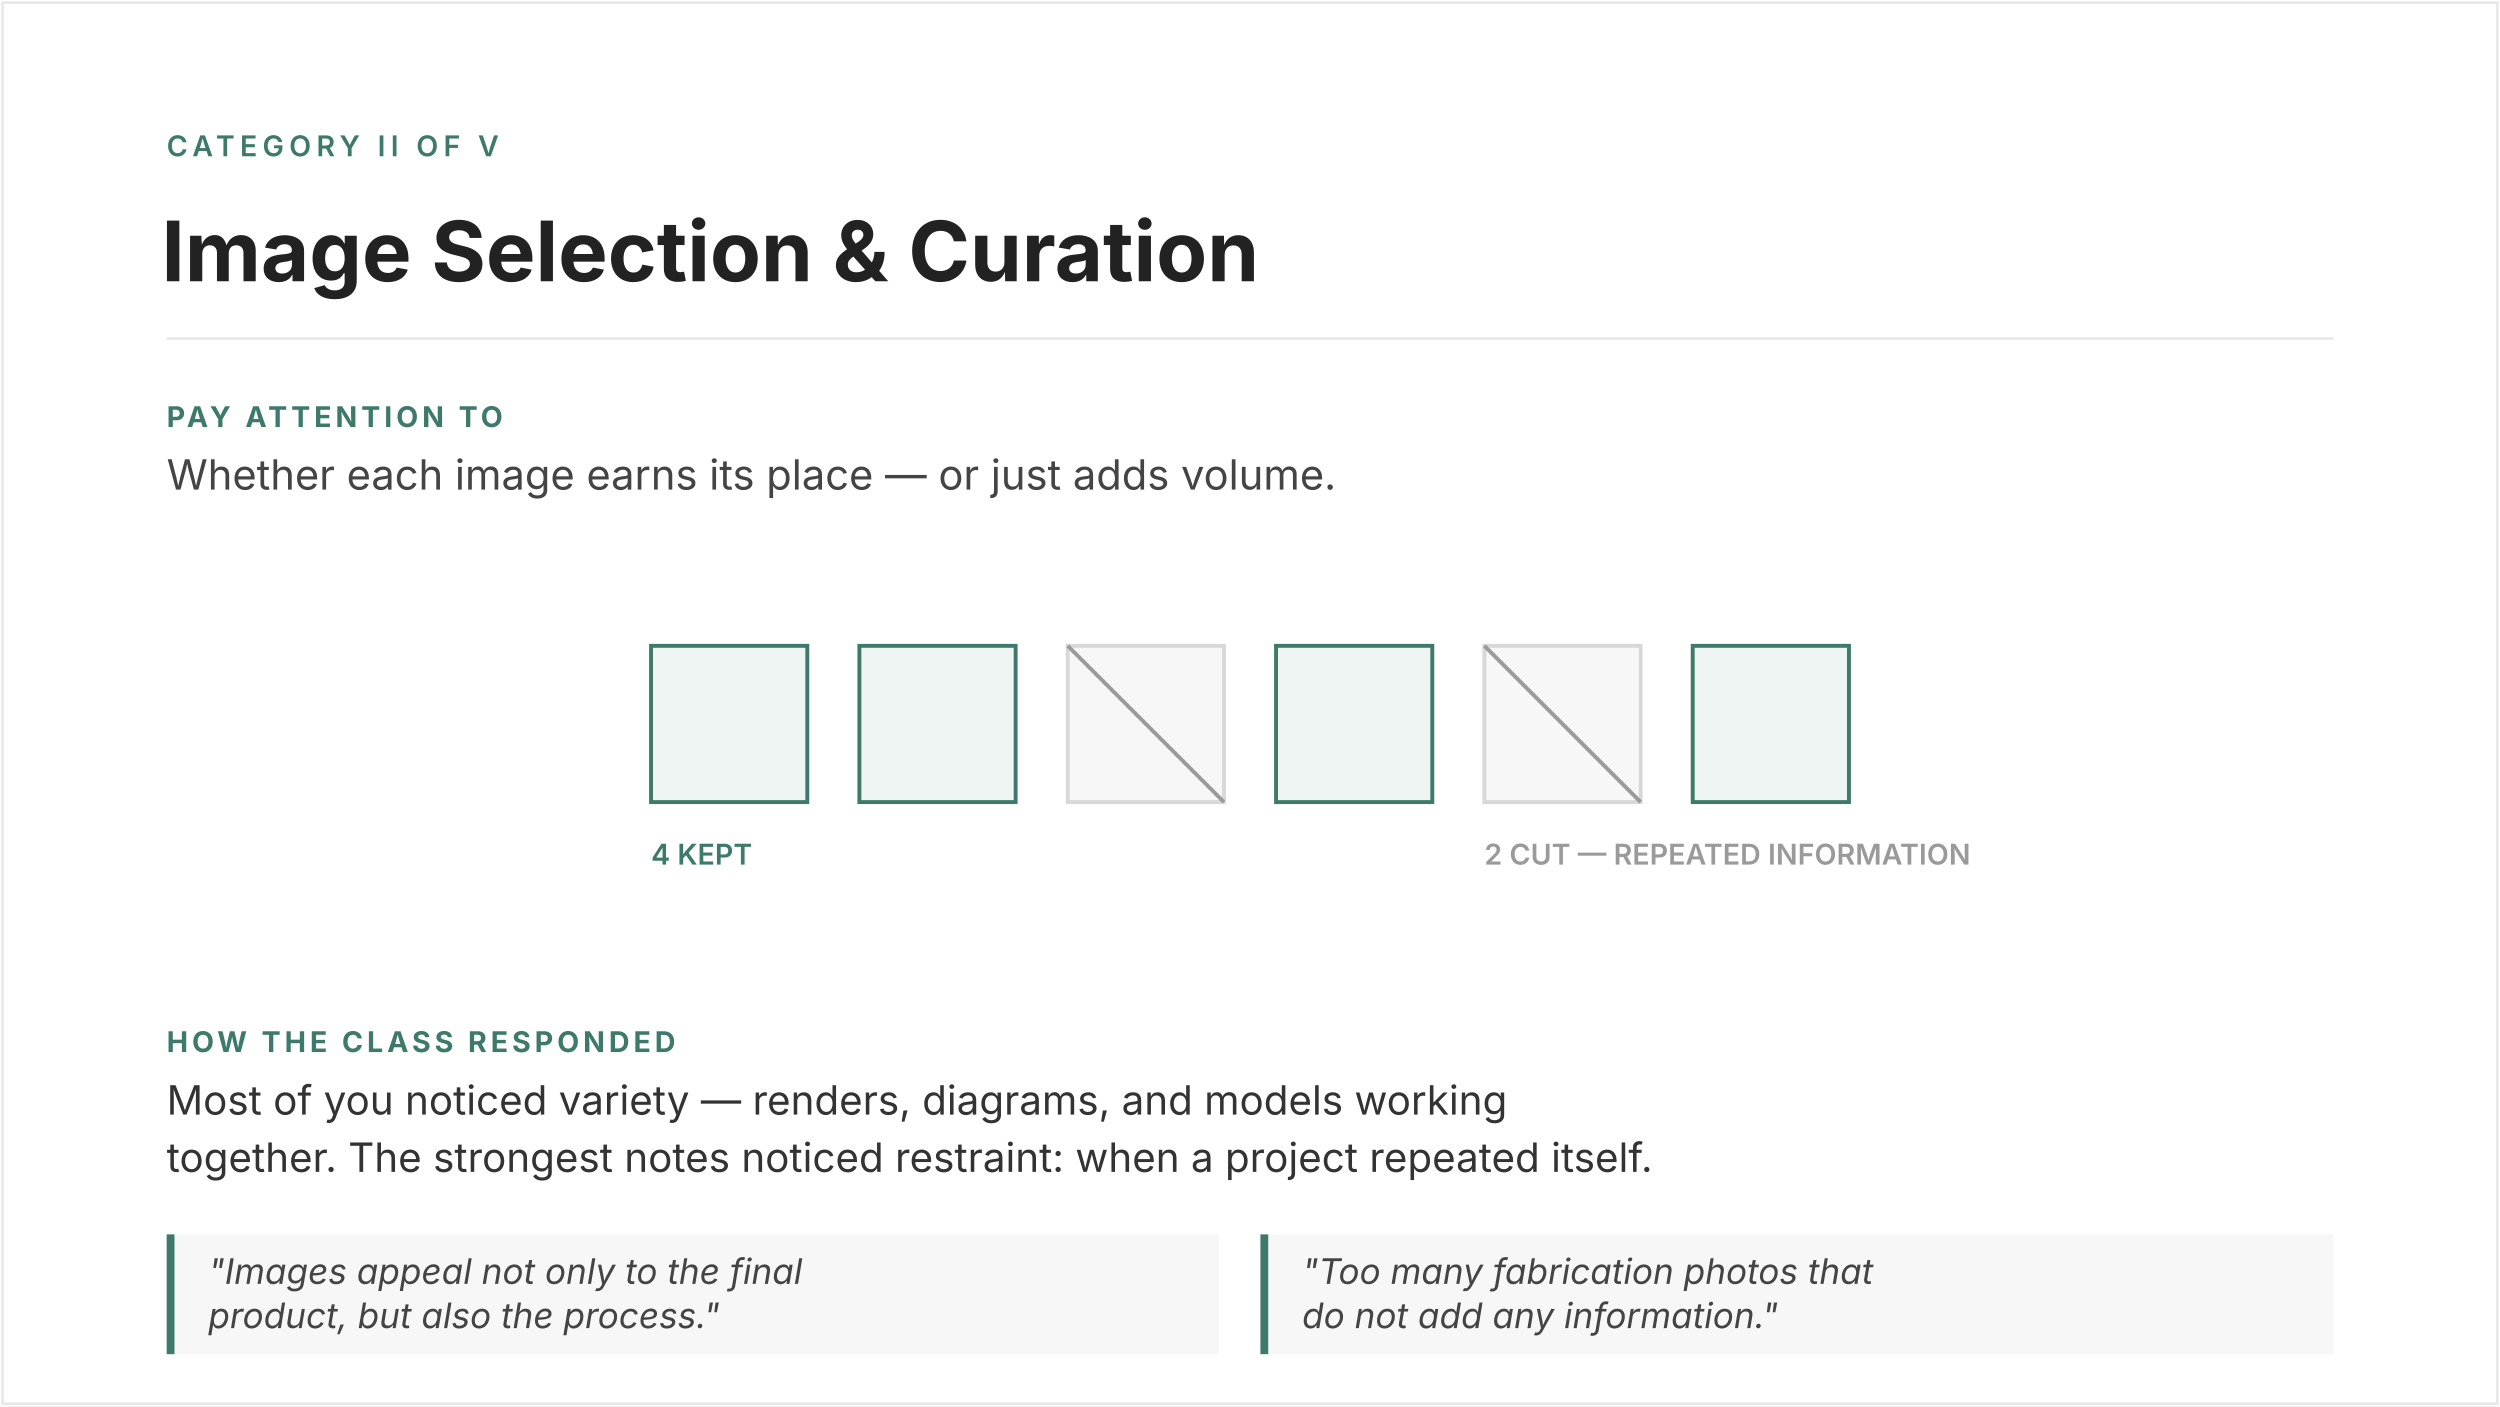
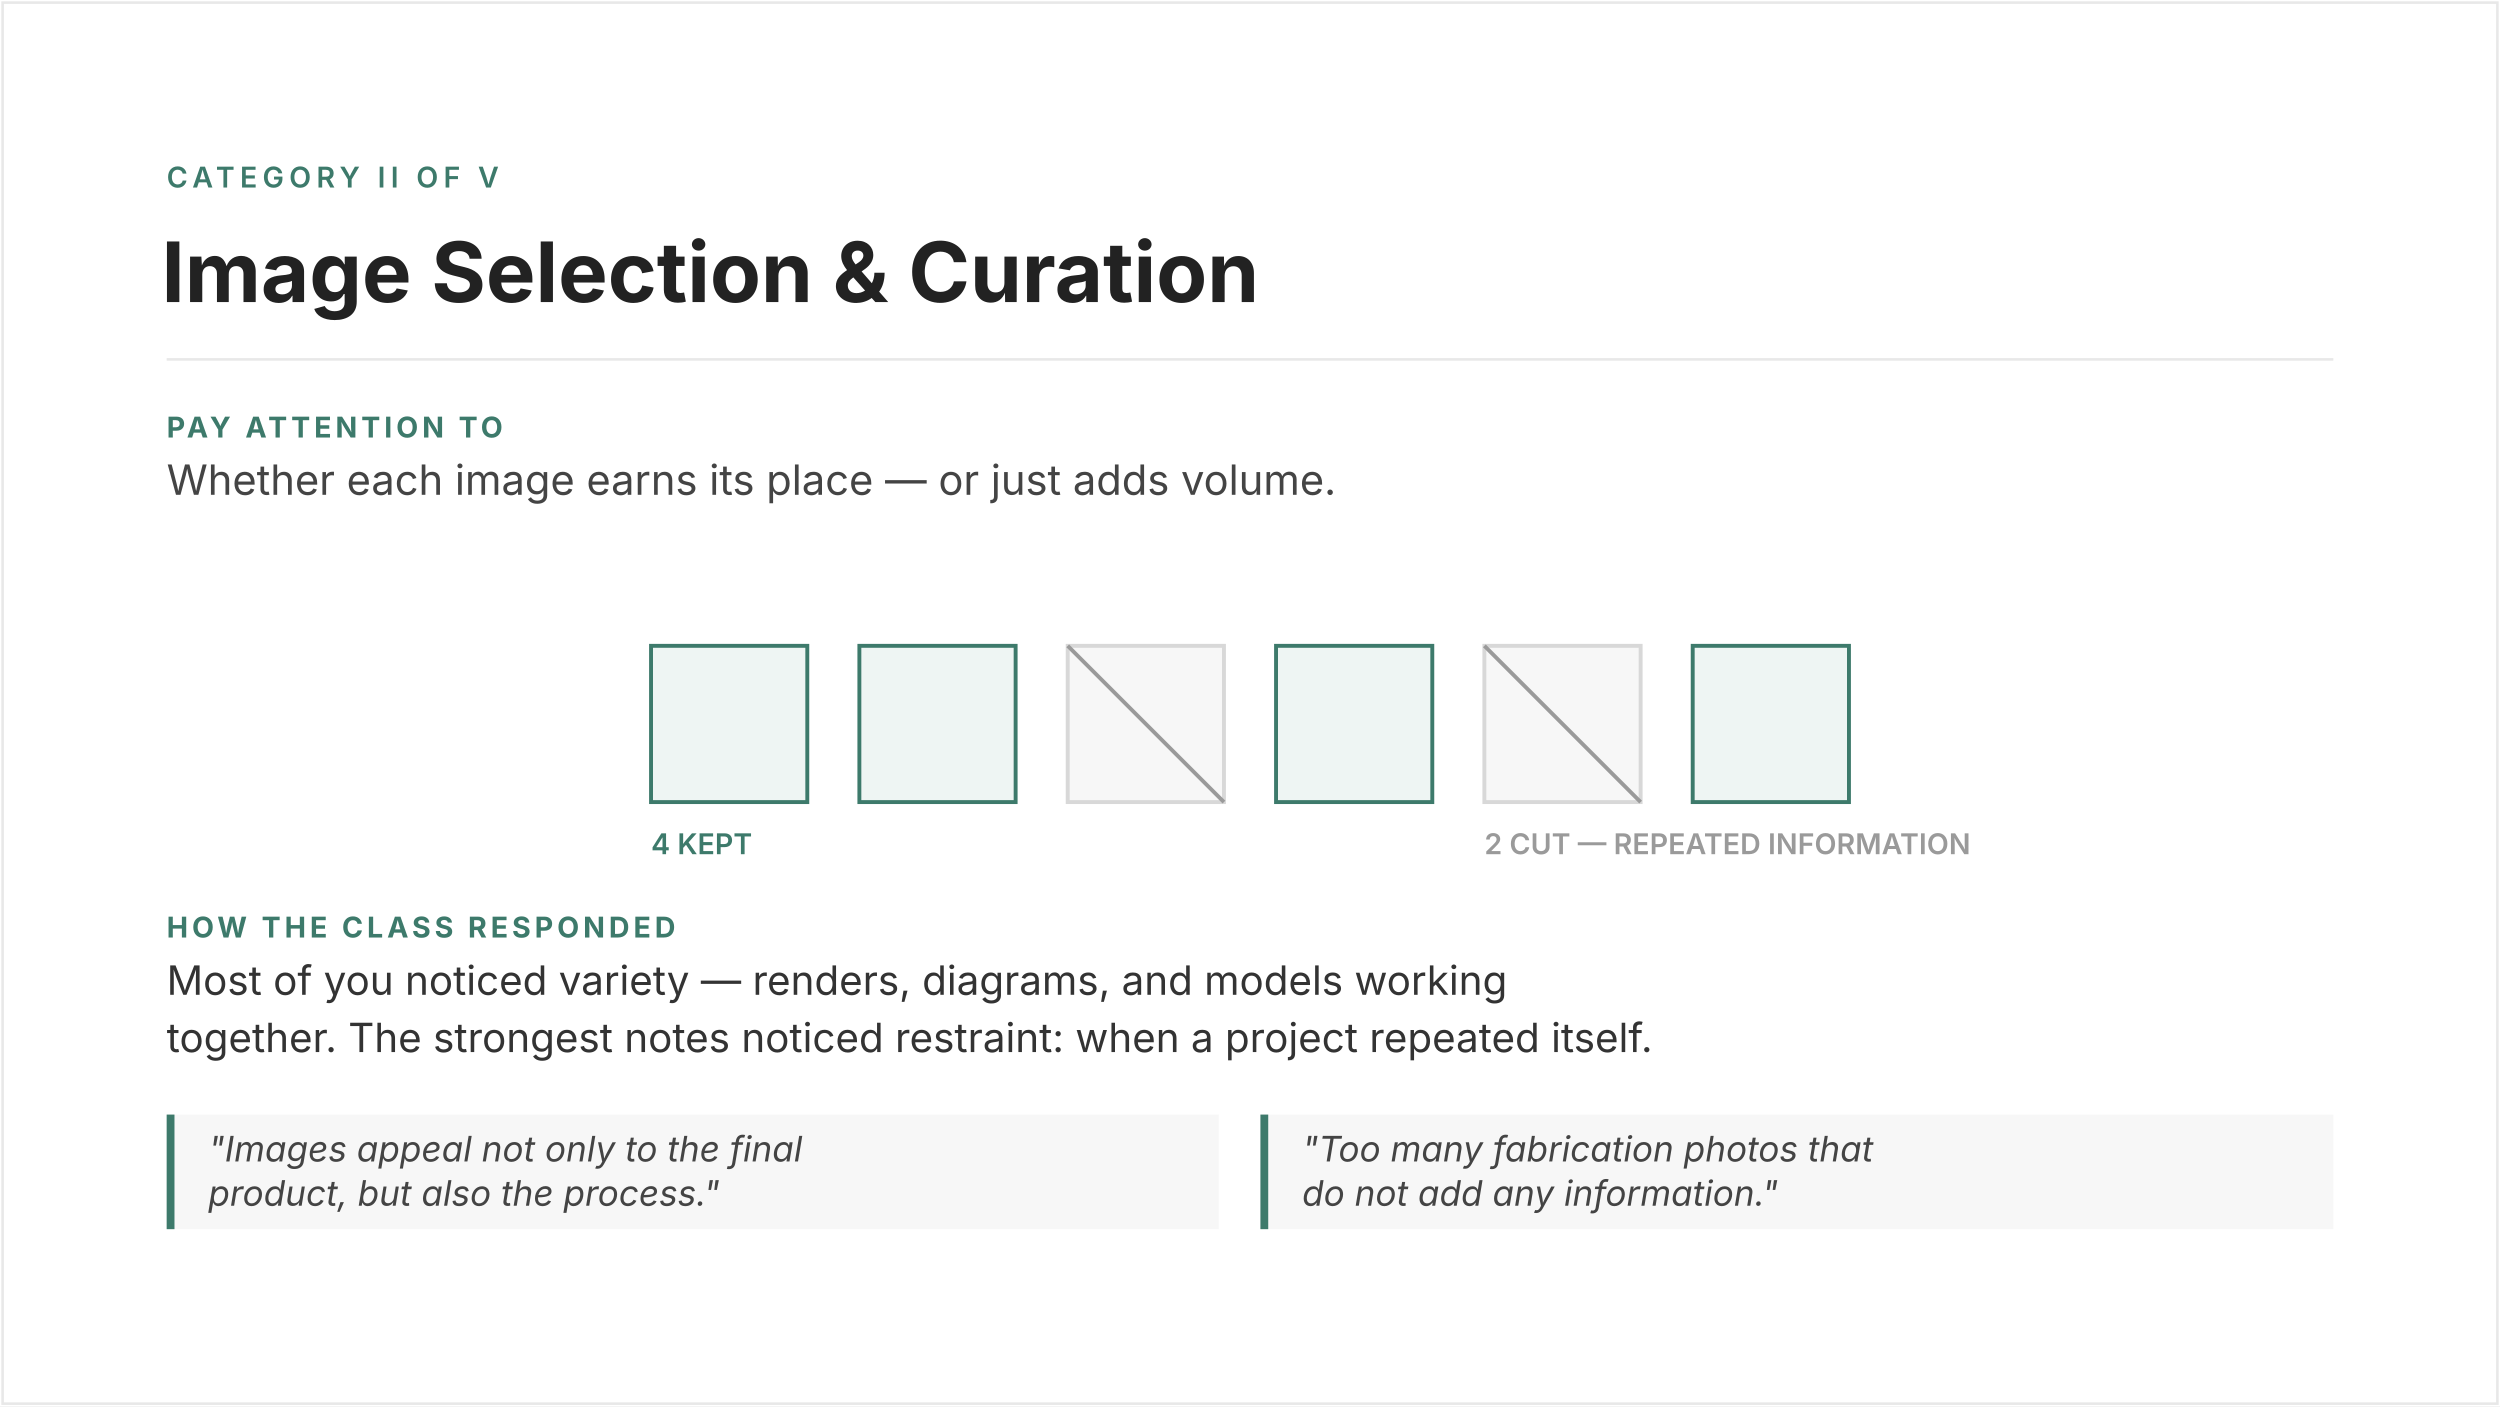
<svg xmlns="http://www.w3.org/2000/svg" width="960" height="540" viewBox="0 0 960 540" font-family="'Inter','Helvetica Neue',Arial,sans-serif">
  <rect x="0" y="0" width="960" height="540" fill="#fff" />
  <rect x="1" y="1" width="958" height="538" fill="none" stroke="#e8e8e8" stroke-width="1" />
-   <text x="64" y="60" font-size="11" font-weight="600" letter-spacing="2" fill="#3d7a6b">CATEGORY II OF V</text>
-   <text x="62" y="108" font-size="32" font-weight="700" fill="#222">Image Selection &amp; Curation</text>
-   <line x1="64" y1="130" x2="896" y2="130" stroke="#e8e8e8" stroke-width="1" />
-   <text x="64" y="164" font-size="11" font-weight="700" letter-spacing="1.5" fill="#3d7a6b">PAY ATTENTION TO</text>
-   <text x="64" y="188" font-size="16" fill="#444">Whether each image earns its place — or just adds volume.</text>
+   <text x="64" y="72" font-size="11" font-weight="600" letter-spacing="2" fill="#3d7a6b">CATEGORY II OF V</text>
+   <text x="62" y="116" font-size="32" font-weight="700" fill="#222">Image Selection &amp; Curation</text>
+   <line x1="64" y1="138" x2="896" y2="138" stroke="#e8e8e8" stroke-width="1" />
+   <text x="64" y="168" font-size="11" font-weight="700" letter-spacing="1.5" fill="#3d7a6b">PAY ATTENTION TO</text>
+   <text x="64" y="190" font-size="16" fill="#444">Whether each image earns its place — or just adds volume.</text>
  <g>
    <rect x="250" y="248" width="60" height="60" fill="#eef5f3" stroke="#3d7a6b" stroke-width="1.5" />
    <rect x="330" y="248" width="60" height="60" fill="#eef5f3" stroke="#3d7a6b" stroke-width="1.5" />
    <g>
      <rect x="410" y="248" width="60" height="60" fill="#f7f7f7" stroke="#d8d8d8" stroke-width="1.5" />
      <line x1="410" y1="248" x2="470" y2="308" stroke="#9a9a9a" stroke-width="1.5" />
    </g>
    <rect x="490" y="248" width="60" height="60" fill="#eef5f3" stroke="#3d7a6b" stroke-width="1.5" />
    <g>
      <rect x="570" y="248" width="60" height="60" fill="#f7f7f7" stroke="#d8d8d8" stroke-width="1.5" />
      <line x1="570" y1="248" x2="630" y2="308" stroke="#9a9a9a" stroke-width="1.5" />
    </g>
    <rect x="650" y="248" width="60" height="60" fill="#eef5f3" stroke="#3d7a6b" stroke-width="1.5" />
-     <text x="250" y="332" font-size="11" fill="#3d7a6b" font-weight="600">4 KEPT</text>
-     <text x="570" y="332" font-size="11" fill="#9a9a9a" font-weight="600">2 CUT — REPEATED INFORMATION</text>
+     <text x="250" y="328" font-size="11" fill="#3d7a6b" font-weight="600">4 KEPT</text>
+     <text x="570" y="328" font-size="11" fill="#9a9a9a" font-weight="600">2 CUT — REPEATED INFORMATION</text>
  </g>
-   <text x="64" y="404" font-size="11" font-weight="700" letter-spacing="1.5" fill="#3d7a6b">HOW THE CLASS RESPONDED</text>
-   <text x="64" y="428" font-size="15.5" fill="#333">Most of you noticed variety — renders, diagrams, and models working</text>
-   <text x="64" y="450" font-size="15.5" fill="#333">together. The strongest notes noticed restraint: when a project repeated itself.</text>
-   <rect x="64" y="474" width="404" height="46" fill="#f7f7f7" />
-   <rect x="64" y="474" width="3" height="46" fill="#3d7a6b" />
-   <text x="80" y="493" font-size="13.5" fill="#444" font-style="italic">"Images appeal not only to the final</text>
-   <text x="80" y="510" font-size="13.5" fill="#444" font-style="italic">product, but also the process."</text>
-   <rect x="484" y="474" width="412" height="46" fill="#f7f7f7" />
-   <rect x="484" y="474" width="3" height="46" fill="#3d7a6b" />
-   <text x="500" y="493" font-size="13.5" fill="#444" font-style="italic">"Too many fabrication photos that</text>
-   <text x="500" y="510" font-size="13.5" fill="#444" font-style="italic">do not add any information."</text>
+   <text x="64" y="360" font-size="11" font-weight="700" letter-spacing="1.5" fill="#3d7a6b">HOW THE CLASS RESPONDED</text>
+   <text x="64" y="382" font-size="15.5" fill="#333">Most of you noticed variety — renders, diagrams, and models working</text>
+   <text x="64" y="404" font-size="15.5" fill="#333">together. The strongest notes noticed restraint: when a project repeated itself.</text>
+   <rect x="64" y="428" width="404" height="44" fill="#f7f7f7" />
+   <rect x="64" y="428" width="3" height="44" fill="#3d7a6b" />
+   <text x="80" y="446" font-size="13.5" fill="#444" font-style="italic">"Images appeal not only to the final</text>
+   <text x="80" y="463" font-size="13.5" fill="#444" font-style="italic">product, but also the process."</text>
+   <rect x="484" y="428" width="412" height="44" fill="#f7f7f7" />
+   <rect x="484" y="428" width="3" height="44" fill="#3d7a6b" />
+   <text x="500" y="446" font-size="13.5" fill="#444" font-style="italic">"Too many fabrication photos that</text>
+   <text x="500" y="463" font-size="13.5" fill="#444" font-style="italic">do not add any information."</text>
</svg>
